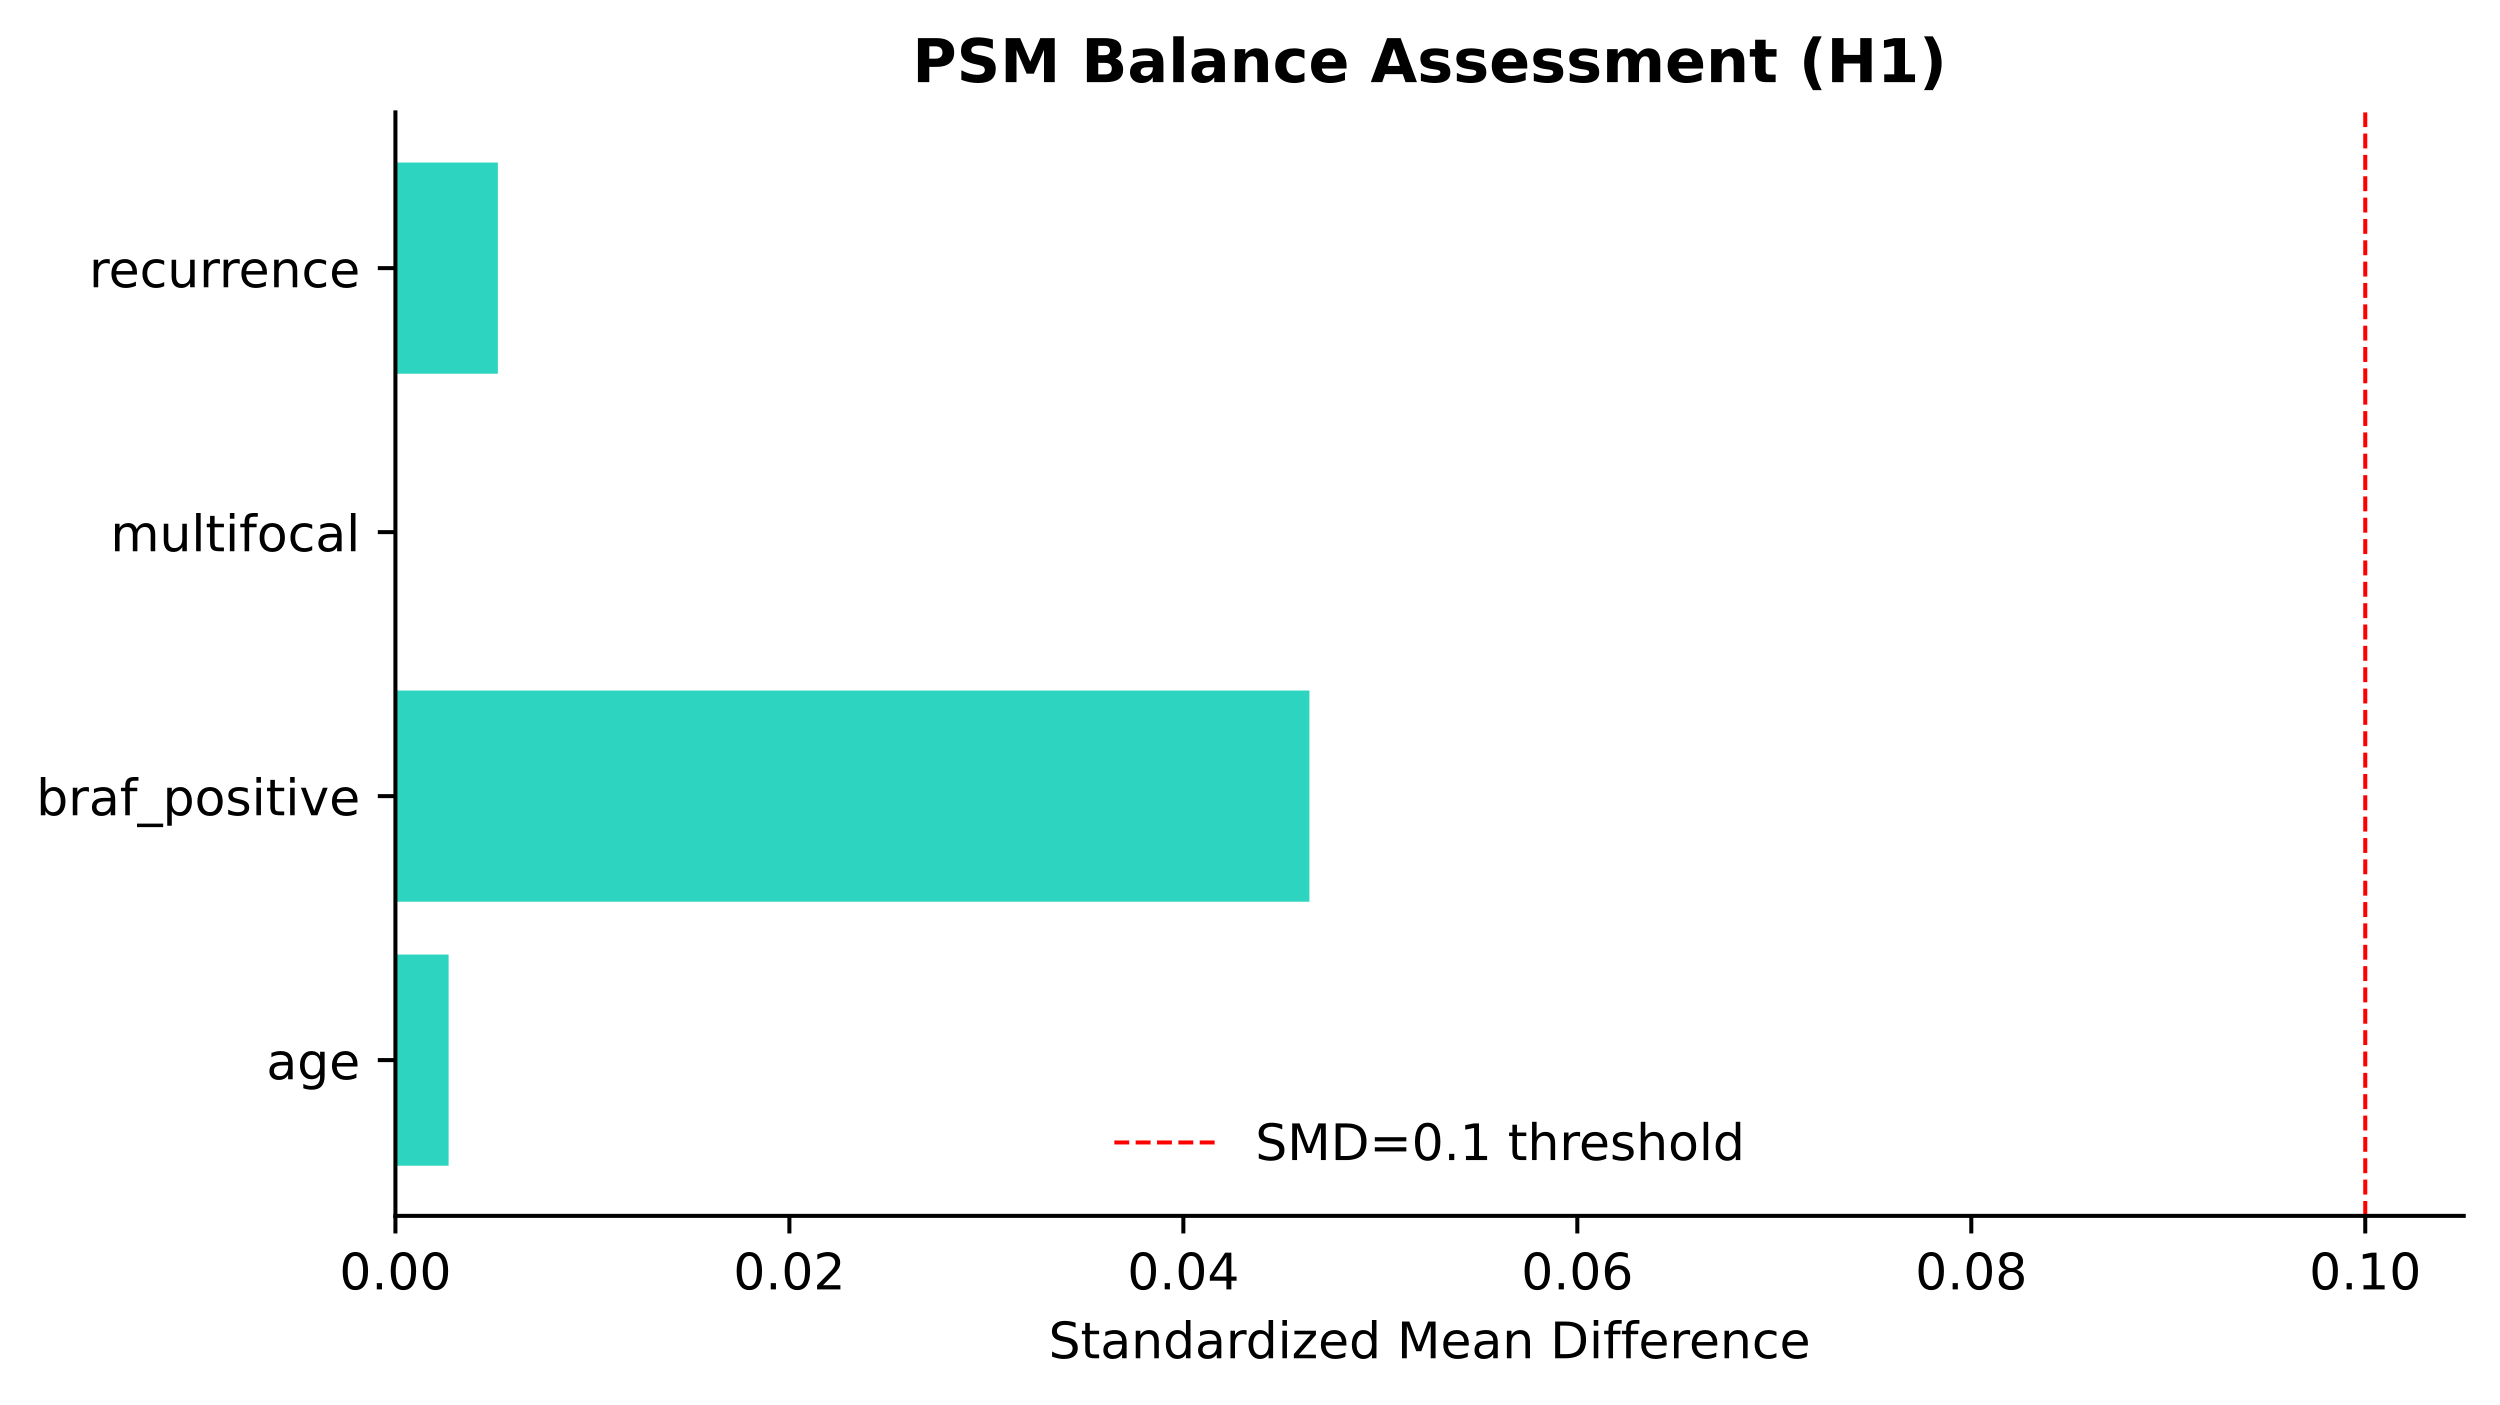
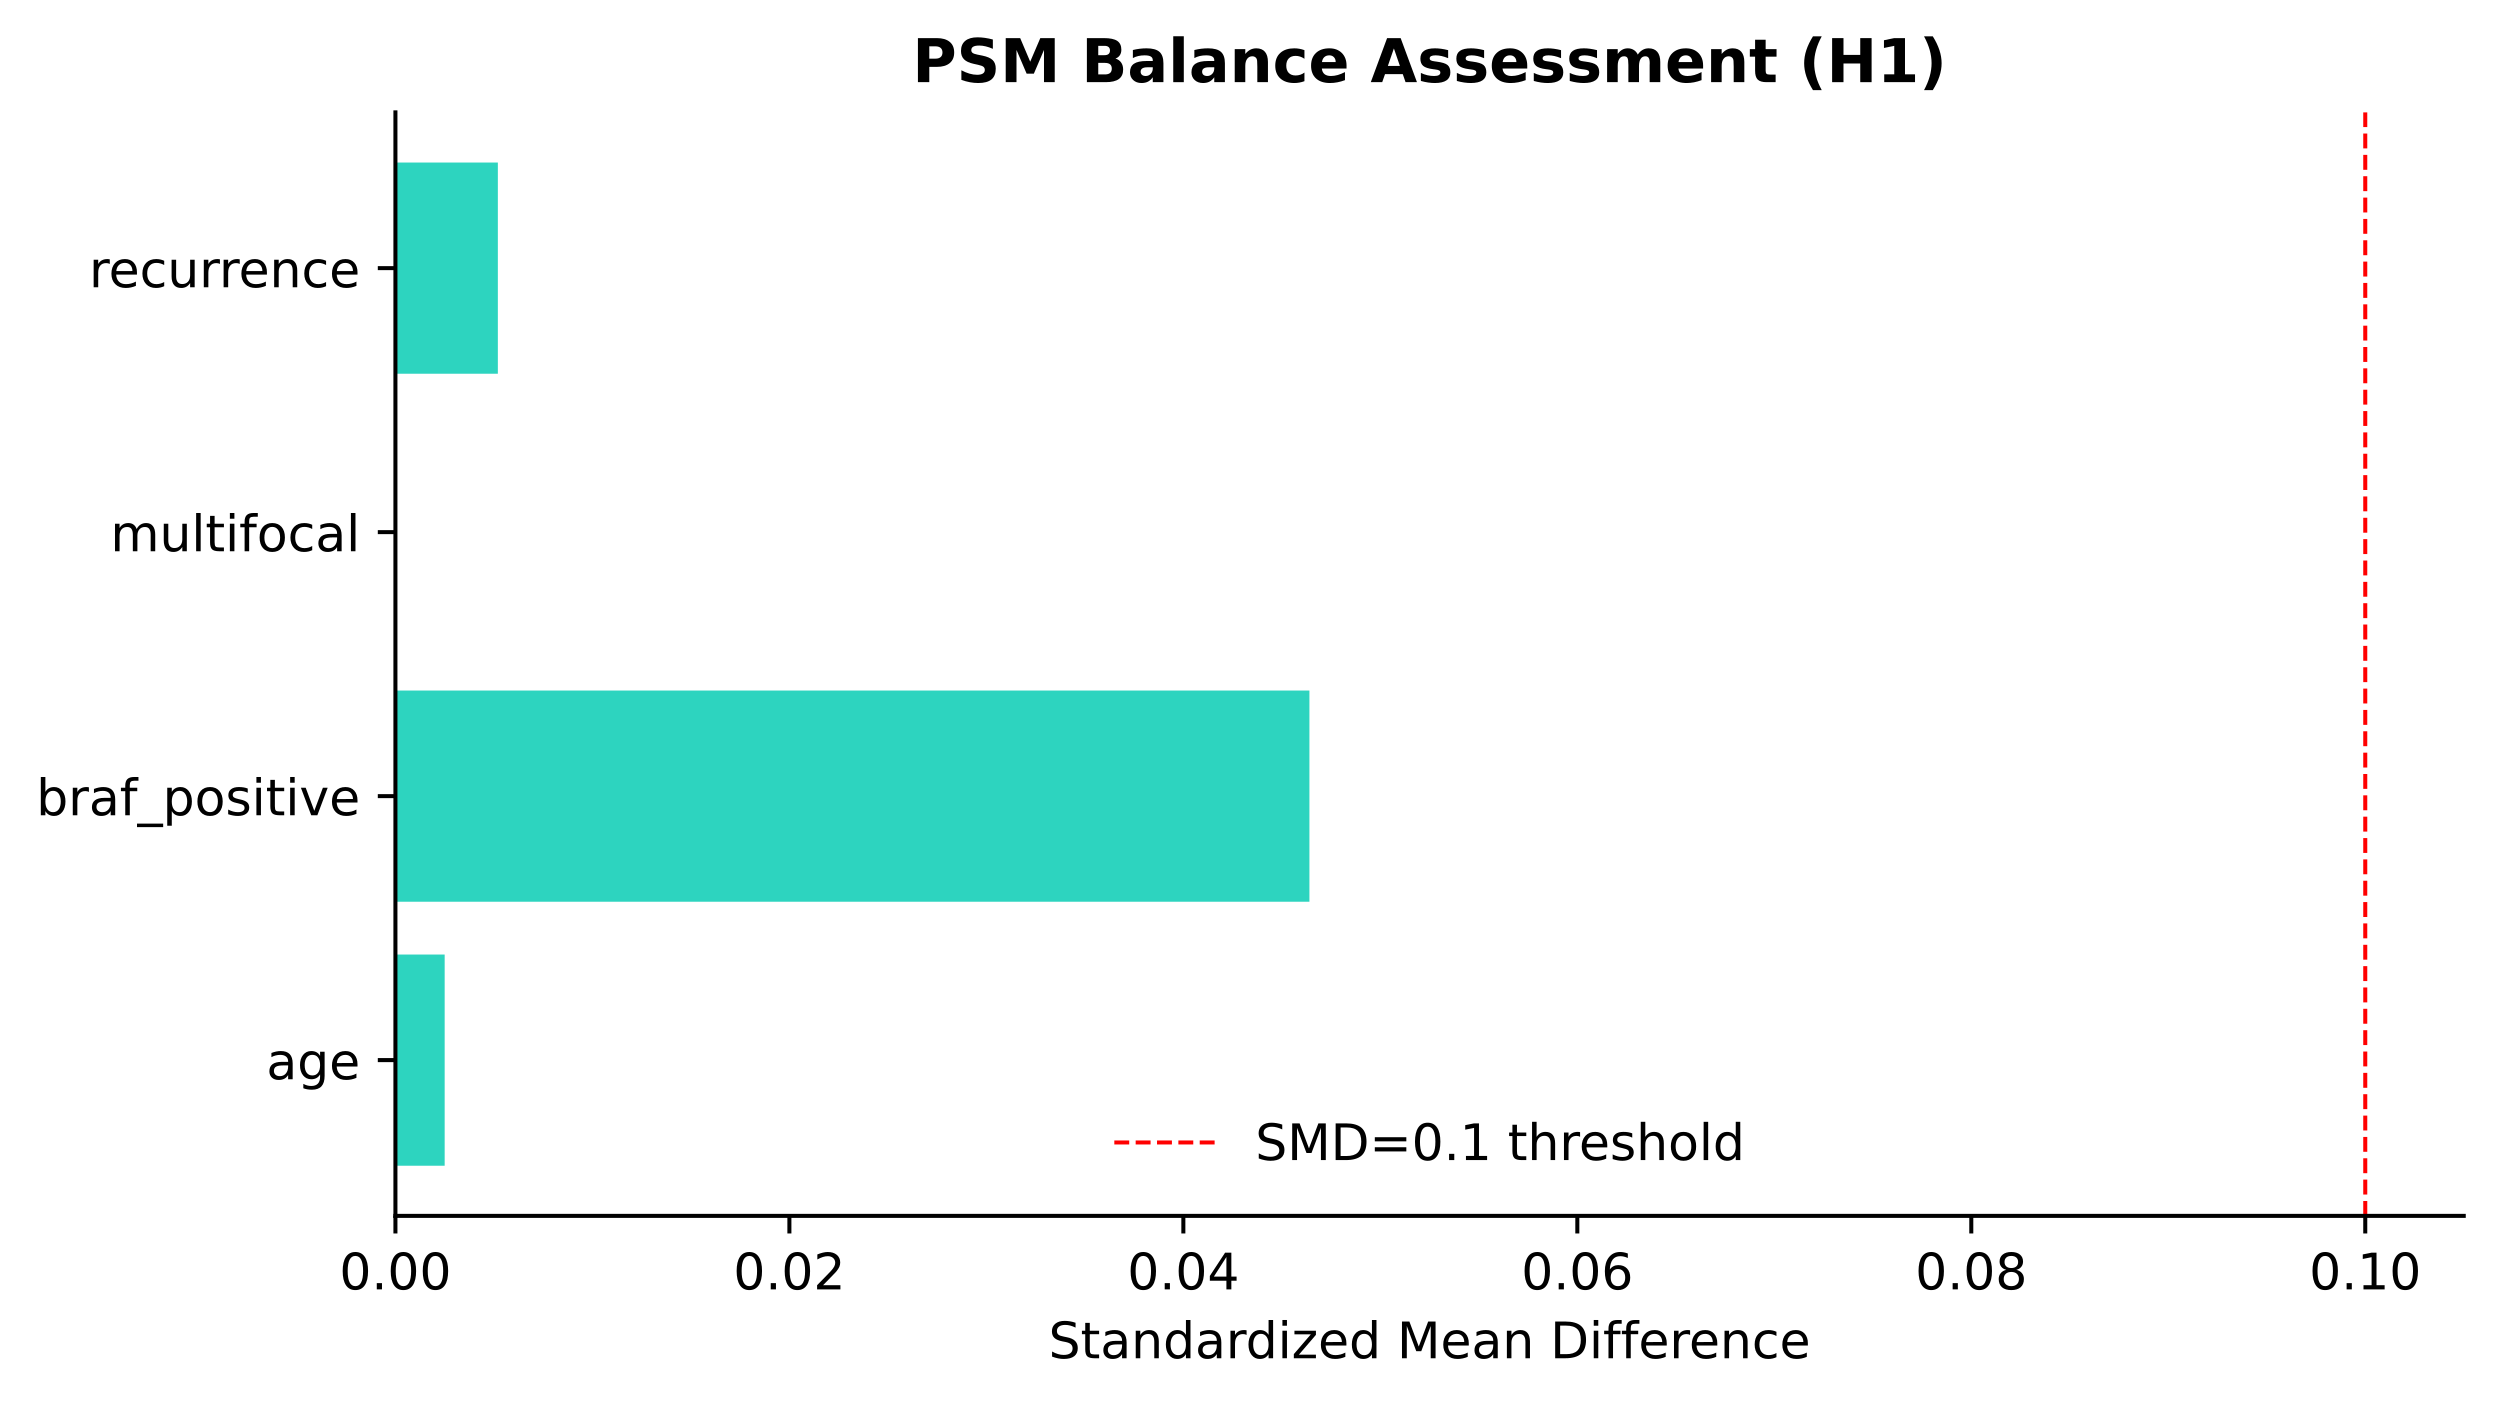
<svg xmlns="http://www.w3.org/2000/svg" xmlns:xlink="http://www.w3.org/1999/xlink" width="496.513pt" height="279.034pt" viewBox="0 0 496.513 279.034" version="1.1">
  <defs>
    <style type="text/css">*{stroke-linejoin: round; stroke-linecap: butt}</style>
  </defs>
  <g id="figure_1">
    <g id="patch_1">
      <path d="M 0 279.034  L 496.513 279.034  L 496.513 0  L 0 0  z " style="fill: #ffffff" />
    </g>
    <g id="axes_1">
      <g id="patch_2">
        <path d="M 78.533 241.478  L 489.313 241.478  L 489.313 22.318  L 78.533 22.318  z " style="fill: #ffffff" />
      </g>
      <g id="patch_3">
-         <path d="M 78.533 231.516  L 89.096 231.516  L 89.096 189.572  L 78.533 189.572  z " clip-path="url(#p6e75b481a9)" style="fill: #2dd4bf" />
+         <path d="M 78.533 231.516  L 88.313 231.516  L 88.313 189.572  L 78.533 189.572  z " clip-path="url(#pdeae2aca33)" style="fill: #2dd4bf" />
      </g>
      <g id="patch_4">
-         <path d="M 78.533 179.086  L 260.058 179.086  L 260.058 137.141  L 78.533 137.141  z " clip-path="url(#p6e75b481a9)" style="fill: #2dd4bf" />
+         <path d="M 78.533 179.086  L 260.058 179.086  L 260.058 137.141  L 78.533 137.141  z " clip-path="url(#pdeae2aca33)" style="fill: #2dd4bf" />
      </g>
      <g id="patch_5">
-         <path d="M 78.533 126.655  L 78.533 126.655  L 78.533 84.711  L 78.533 84.711  z " clip-path="url(#p6e75b481a9)" style="fill: #2dd4bf" />
+         <path d="M 78.533 126.655  L 78.533 126.655  L 78.533 84.711  L 78.533 84.711  z " clip-path="url(#pdeae2aca33)" style="fill: #2dd4bf" />
      </g>
      <g id="patch_6">
-         <path d="M 78.533 74.224  L 98.876 74.224  L 98.876 32.28  L 78.533 32.28  z " clip-path="url(#p6e75b481a9)" style="fill: #2dd4bf" />
+         <path d="M 78.533 74.224  L 98.876 74.224  L 98.876 32.28  L 78.533 32.28  z " clip-path="url(#pdeae2aca33)" style="fill: #2dd4bf" />
      </g>
      <g id="matplotlib.axis_1">
        <g id="xtick_1">
          <g id="line2d_1">
            <defs>
-               <path id="mcd42d3d32b" d="M 0 0  L 0 3.5  " style="stroke: #000000; stroke-width: 0.8" />
+               <path id="mf0b5379eed" d="M 0 0  L 0 3.5  " style="stroke: #000000; stroke-width: 0.8" />
            </defs>
            <g>
-               <use xlink:href="#mcd42d3d32b" x="78.533" y="241.478" style="stroke: #000000; stroke-width: 0.8" />
+               <use xlink:href="#mf0b5379eed" x="78.533" y="241.478" style="stroke: #000000; stroke-width: 0.8" />
            </g>
          </g>
          <g id="text_1">
            <g transform="translate(67.4 256.0766) scale(0.1 -0.1)">
              <defs>
                <path id="DejaVuSans-30" d="M 2034 4250  Q 1547 4250 1301 3770  Q 1056 3291 1056 2328  Q 1056 1369 1301 889  Q 1547 409 2034 409  Q 2525 409 2770 889  Q 3016 1369 3016 2328  Q 3016 3291 2770 3770  Q 2525 4250 2034 4250  z M 2034 4750  Q 2819 4750 3233 4129  Q 3647 3509 3647 2328  Q 3647 1150 3233 529  Q 2819 -91 2034 -91  Q 1250 -91 836 529  Q 422 1150 422 2328  Q 422 3509 836 4129  Q 1250 4750 2034 4750  z " transform="scale(0.015625)" />
                <path id="DejaVuSans-2e" d="M 684 794  L 1344 794  L 1344 0  L 684 0  L 684 794  z " transform="scale(0.015625)" />
              </defs>
              <use xlink:href="#DejaVuSans-30" />
              <use xlink:href="#DejaVuSans-2e" transform="translate(63.62305 0)" />
              <use xlink:href="#DejaVuSans-30" transform="translate(95.41016 0)" />
              <use xlink:href="#DejaVuSans-30" transform="translate(159.0332 0)" />
            </g>
          </g>
        </g>
        <g id="xtick_2">
          <g id="line2d_2">
            <g>
-               <use xlink:href="#mcd42d3d32b" x="156.777" y="241.478" style="stroke: #000000; stroke-width: 0.8" />
+               <use xlink:href="#mf0b5379eed" x="156.777" y="241.478" style="stroke: #000000; stroke-width: 0.8" />
            </g>
          </g>
          <g id="text_2">
            <g transform="translate(145.6438 256.0766) scale(0.1 -0.1)">
              <defs>
                <path id="DejaVuSans-32" d="M 1228 531  L 3431 531  L 3431 0  L 469 0  L 469 531  Q 828 903 1448 1529  Q 2069 2156 2228 2338  Q 2531 2678 2651 2914  Q 2772 3150 2772 3378  Q 2772 3750 2511 3984  Q 2250 4219 1831 4219  Q 1534 4219 1204 4116  Q 875 4013 500 3803  L 500 4441  Q 881 4594 1212 4672  Q 1544 4750 1819 4750  Q 2544 4750 2975 4387  Q 3406 4025 3406 3419  Q 3406 3131 3298 2873  Q 3191 2616 2906 2266  Q 2828 2175 2409 1742  Q 1991 1309 1228 531  z " transform="scale(0.015625)" />
              </defs>
              <use xlink:href="#DejaVuSans-30" />
              <use xlink:href="#DejaVuSans-2e" transform="translate(63.62305 0)" />
              <use xlink:href="#DejaVuSans-30" transform="translate(95.41016 0)" />
              <use xlink:href="#DejaVuSans-32" transform="translate(159.0332 0)" />
            </g>
          </g>
        </g>
        <g id="xtick_3">
          <g id="line2d_3">
            <g>
-               <use xlink:href="#mcd42d3d32b" x="235.02" y="241.478" style="stroke: #000000; stroke-width: 0.8" />
+               <use xlink:href="#mf0b5379eed" x="235.02" y="241.478" style="stroke: #000000; stroke-width: 0.8" />
            </g>
          </g>
          <g id="text_3">
            <g transform="translate(223.8876 256.0766) scale(0.1 -0.1)">
              <defs>
                <path id="DejaVuSans-34" d="M 2419 4116  L 825 1625  L 2419 1625  L 2419 4116  z M 2253 4666  L 3047 4666  L 3047 1625  L 3713 1625  L 3713 1100  L 3047 1100  L 3047 0  L 2419 0  L 2419 1100  L 313 1100  L 313 1709  L 2253 4666  z " transform="scale(0.015625)" />
              </defs>
              <use xlink:href="#DejaVuSans-30" />
              <use xlink:href="#DejaVuSans-2e" transform="translate(63.62305 0)" />
              <use xlink:href="#DejaVuSans-30" transform="translate(95.41016 0)" />
              <use xlink:href="#DejaVuSans-34" transform="translate(159.0332 0)" />
            </g>
          </g>
        </g>
        <g id="xtick_4">
          <g id="line2d_4">
            <g>
-               <use xlink:href="#mcd42d3d32b" x="313.264" y="241.478" style="stroke: #000000; stroke-width: 0.8" />
+               <use xlink:href="#mf0b5379eed" x="313.264" y="241.478" style="stroke: #000000; stroke-width: 0.8" />
            </g>
          </g>
          <g id="text_4">
            <g transform="translate(302.1314 256.0766) scale(0.1 -0.1)">
              <defs>
                <path id="DejaVuSans-36" d="M 2113 2584  Q 1688 2584 1439 2293  Q 1191 2003 1191 1497  Q 1191 994 1439 701  Q 1688 409 2113 409  Q 2538 409 2786 701  Q 3034 994 3034 1497  Q 3034 2003 2786 2293  Q 2538 2584 2113 2584  z M 3366 4563  L 3366 3988  Q 3128 4100 2886 4159  Q 2644 4219 2406 4219  Q 1781 4219 1451 3797  Q 1122 3375 1075 2522  Q 1259 2794 1537 2939  Q 1816 3084 2150 3084  Q 2853 3084 3261 2657  Q 3669 2231 3669 1497  Q 3669 778 3244 343  Q 2819 -91 2113 -91  Q 1303 -91 875 529  Q 447 1150 447 2328  Q 447 3434 972 4092  Q 1497 4750 2381 4750  Q 2619 4750 2861 4703  Q 3103 4656 3366 4563  z " transform="scale(0.015625)" />
              </defs>
              <use xlink:href="#DejaVuSans-30" />
              <use xlink:href="#DejaVuSans-2e" transform="translate(63.62305 0)" />
              <use xlink:href="#DejaVuSans-30" transform="translate(95.41016 0)" />
              <use xlink:href="#DejaVuSans-36" transform="translate(159.0332 0)" />
            </g>
          </g>
        </g>
        <g id="xtick_5">
          <g id="line2d_5">
            <g>
-               <use xlink:href="#mcd42d3d32b" x="391.508" y="241.478" style="stroke: #000000; stroke-width: 0.8" />
+               <use xlink:href="#mf0b5379eed" x="391.508" y="241.478" style="stroke: #000000; stroke-width: 0.8" />
            </g>
          </g>
          <g id="text_5">
            <g transform="translate(380.3752 256.0766) scale(0.1 -0.1)">
              <defs>
                <path id="DejaVuSans-38" d="M 2034 2216  Q 1584 2216 1326 1975  Q 1069 1734 1069 1313  Q 1069 891 1326 650  Q 1584 409 2034 409  Q 2484 409 2743 651  Q 3003 894 3003 1313  Q 3003 1734 2745 1975  Q 2488 2216 2034 2216  z M 1403 2484  Q 997 2584 770 2862  Q 544 3141 544 3541  Q 544 4100 942 4425  Q 1341 4750 2034 4750  Q 2731 4750 3128 4425  Q 3525 4100 3525 3541  Q 3525 3141 3298 2862  Q 3072 2584 2669 2484  Q 3125 2378 3379 2068  Q 3634 1759 3634 1313  Q 3634 634 3220 271  Q 2806 -91 2034 -91  Q 1263 -91 848 271  Q 434 634 434 1313  Q 434 1759 690 2068  Q 947 2378 1403 2484  z M 1172 3481  Q 1172 3119 1398 2916  Q 1625 2713 2034 2713  Q 2441 2713 2670 2916  Q 2900 3119 2900 3481  Q 2900 3844 2670 4047  Q 2441 4250 2034 4250  Q 1625 4250 1398 4047  Q 1172 3844 1172 3481  z " transform="scale(0.015625)" />
              </defs>
              <use xlink:href="#DejaVuSans-30" />
              <use xlink:href="#DejaVuSans-2e" transform="translate(63.62305 0)" />
              <use xlink:href="#DejaVuSans-30" transform="translate(95.41016 0)" />
              <use xlink:href="#DejaVuSans-38" transform="translate(159.0332 0)" />
            </g>
          </g>
        </g>
        <g id="xtick_6">
          <g id="line2d_6">
            <g>
-               <use xlink:href="#mcd42d3d32b" x="469.752" y="241.478" style="stroke: #000000; stroke-width: 0.8" />
+               <use xlink:href="#mf0b5379eed" x="469.752" y="241.478" style="stroke: #000000; stroke-width: 0.8" />
            </g>
          </g>
          <g id="text_6">
            <g transform="translate(458.619 256.0766) scale(0.1 -0.1)">
              <defs>
                <path id="DejaVuSans-31" d="M 794 531  L 1825 531  L 1825 4091  L 703 3866  L 703 4441  L 1819 4666  L 2450 4666  L 2450 531  L 3481 531  L 3481 0  L 794 0  L 794 531  z " transform="scale(0.015625)" />
              </defs>
              <use xlink:href="#DejaVuSans-30" />
              <use xlink:href="#DejaVuSans-2e" transform="translate(63.62305 0)" />
              <use xlink:href="#DejaVuSans-31" transform="translate(95.41016 0)" />
              <use xlink:href="#DejaVuSans-30" transform="translate(159.0332 0)" />
            </g>
          </g>
        </g>
        <g id="text_7">
          <g transform="translate(208.2595 269.7547) scale(0.1 -0.1)">
            <defs>
              <path id="DejaVuSans-53" d="M 3425 4513  L 3425 3897  Q 3066 4069 2747 4153  Q 2428 4238 2131 4238  Q 1616 4238 1336 4038  Q 1056 3838 1056 3469  Q 1056 3159 1242 3001  Q 1428 2844 1947 2747  L 2328 2669  Q 3034 2534 3370 2195  Q 3706 1856 3706 1288  Q 3706 609 3251 259  Q 2797 -91 1919 -91  Q 1588 -91 1214 -16  Q 841 59 441 206  L 441 856  Q 825 641 1194 531  Q 1563 422 1919 422  Q 2459 422 2753 634  Q 3047 847 3047 1241  Q 3047 1584 2836 1778  Q 2625 1972 2144 2069  L 1759 2144  Q 1053 2284 737 2584  Q 422 2884 422 3419  Q 422 4038 858 4394  Q 1294 4750 2059 4750  Q 2388 4750 2728 4690  Q 3069 4631 3425 4513  z " transform="scale(0.015625)" />
              <path id="DejaVuSans-74" d="M 1172 4494  L 1172 3500  L 2356 3500  L 2356 3053  L 1172 3053  L 1172 1153  Q 1172 725 1289 603  Q 1406 481 1766 481  L 2356 481  L 2356 0  L 1766 0  Q 1100 0 847 248  Q 594 497 594 1153  L 594 3053  L 172 3053  L 172 3500  L 594 3500  L 594 4494  L 1172 4494  z " transform="scale(0.015625)" />
              <path id="DejaVuSans-61" d="M 2194 1759  Q 1497 1759 1228 1600  Q 959 1441 959 1056  Q 959 750 1161 570  Q 1363 391 1709 391  Q 2188 391 2477 730  Q 2766 1069 2766 1631  L 2766 1759  L 2194 1759  z M 3341 1997  L 3341 0  L 2766 0  L 2766 531  Q 2569 213 2275 61  Q 1981 -91 1556 -91  Q 1019 -91 701 211  Q 384 513 384 1019  Q 384 1609 779 1909  Q 1175 2209 1959 2209  L 2766 2209  L 2766 2266  Q 2766 2663 2505 2880  Q 2244 3097 1772 3097  Q 1472 3097 1187 3025  Q 903 2953 641 2809  L 641 3341  Q 956 3463 1253 3523  Q 1550 3584 1831 3584  Q 2591 3584 2966 3190  Q 3341 2797 3341 1997  z " transform="scale(0.015625)" />
              <path id="DejaVuSans-6e" d="M 3513 2113  L 3513 0  L 2938 0  L 2938 2094  Q 2938 2591 2744 2837  Q 2550 3084 2163 3084  Q 1697 3084 1428 2787  Q 1159 2491 1159 1978  L 1159 0  L 581 0  L 581 3500  L 1159 3500  L 1159 2956  Q 1366 3272 1645 3428  Q 1925 3584 2291 3584  Q 2894 3584 3203 3211  Q 3513 2838 3513 2113  z " transform="scale(0.015625)" />
              <path id="DejaVuSans-64" d="M 2906 2969  L 2906 4863  L 3481 4863  L 3481 0  L 2906 0  L 2906 525  Q 2725 213 2448 61  Q 2172 -91 1784 -91  Q 1150 -91 751 415  Q 353 922 353 1747  Q 353 2572 751 3078  Q 1150 3584 1784 3584  Q 2172 3584 2448 3432  Q 2725 3281 2906 2969  z M 947 1747  Q 947 1113 1208 752  Q 1469 391 1925 391  Q 2381 391 2643 752  Q 2906 1113 2906 1747  Q 2906 2381 2643 2742  Q 2381 3103 1925 3103  Q 1469 3103 1208 2742  Q 947 2381 947 1747  z " transform="scale(0.015625)" />
              <path id="DejaVuSans-72" d="M 2631 2963  Q 2534 3019 2420 3045  Q 2306 3072 2169 3072  Q 1681 3072 1420 2755  Q 1159 2438 1159 1844  L 1159 0  L 581 0  L 581 3500  L 1159 3500  L 1159 2956  Q 1341 3275 1631 3429  Q 1922 3584 2338 3584  Q 2397 3584 2469 3576  Q 2541 3569 2628 3553  L 2631 2963  z " transform="scale(0.015625)" />
              <path id="DejaVuSans-69" d="M 603 3500  L 1178 3500  L 1178 0  L 603 0  L 603 3500  z M 603 4863  L 1178 4863  L 1178 4134  L 603 4134  L 603 4863  z " transform="scale(0.015625)" />
              <path id="DejaVuSans-7a" d="M 353 3500  L 3084 3500  L 3084 2975  L 922 459  L 3084 459  L 3084 0  L 275 0  L 275 525  L 2438 3041  L 353 3041  L 353 3500  z " transform="scale(0.015625)" />
              <path id="DejaVuSans-65" d="M 3597 1894  L 3597 1613  L 953 1613  Q 991 1019 1311 708  Q 1631 397 2203 397  Q 2534 397 2845 478  Q 3156 559 3463 722  L 3463 178  Q 3153 47 2828 -22  Q 2503 -91 2169 -91  Q 1331 -91 842 396  Q 353 884 353 1716  Q 353 2575 817 3079  Q 1281 3584 2069 3584  Q 2775 3584 3186 3129  Q 3597 2675 3597 1894  z M 3022 2063  Q 3016 2534 2758 2815  Q 2500 3097 2075 3097  Q 1594 3097 1305 2825  Q 1016 2553 972 2059  L 3022 2063  z " transform="scale(0.015625)" />
              <path id="DejaVuSans-20" transform="scale(0.015625)" />
              <path id="DejaVuSans-4d" d="M 628 4666  L 1569 4666  L 2759 1491  L 3956 4666  L 4897 4666  L 4897 0  L 4281 0  L 4281 4097  L 3078 897  L 2444 897  L 1241 4097  L 1241 0  L 628 0  L 628 4666  z " transform="scale(0.015625)" />
              <path id="DejaVuSans-44" d="M 1259 4147  L 1259 519  L 2022 519  Q 2988 519 3436 956  Q 3884 1394 3884 2338  Q 3884 3275 3436 3711  Q 2988 4147 2022 4147  L 1259 4147  z M 628 4666  L 1925 4666  Q 3281 4666 3915 4102  Q 4550 3538 4550 2338  Q 4550 1131 3912 565  Q 3275 0 1925 0  L 628 0  L 628 4666  z " transform="scale(0.015625)" />
              <path id="DejaVuSans-66" d="M 2375 4863  L 2375 4384  L 1825 4384  Q 1516 4384 1395 4259  Q 1275 4134 1275 3809  L 1275 3500  L 2222 3500  L 2222 3053  L 1275 3053  L 1275 0  L 697 0  L 697 3053  L 147 3053  L 147 3500  L 697 3500  L 697 3744  Q 697 4328 969 4595  Q 1241 4863 1831 4863  L 2375 4863  z " transform="scale(0.015625)" />
              <path id="DejaVuSans-63" d="M 3122 3366  L 3122 2828  Q 2878 2963 2633 3030  Q 2388 3097 2138 3097  Q 1578 3097 1268 2742  Q 959 2388 959 1747  Q 959 1106 1268 751  Q 1578 397 2138 397  Q 2388 397 2633 464  Q 2878 531 3122 666  L 3122 134  Q 2881 22 2623 -34  Q 2366 -91 2075 -91  Q 1284 -91 818 406  Q 353 903 353 1747  Q 353 2603 823 3093  Q 1294 3584 2113 3584  Q 2378 3584 2631 3529  Q 2884 3475 3122 3366  z " transform="scale(0.015625)" />
            </defs>
            <use xlink:href="#DejaVuSans-53" />
            <use xlink:href="#DejaVuSans-74" transform="translate(63.47656 0)" />
            <use xlink:href="#DejaVuSans-61" transform="translate(102.6855 0)" />
            <use xlink:href="#DejaVuSans-6e" transform="translate(163.9648 0)" />
            <use xlink:href="#DejaVuSans-64" transform="translate(227.3438 0)" />
            <use xlink:href="#DejaVuSans-61" transform="translate(290.8203 0)" />
            <use xlink:href="#DejaVuSans-72" transform="translate(352.0996 0)" />
            <use xlink:href="#DejaVuSans-64" transform="translate(391.4629 0)" />
            <use xlink:href="#DejaVuSans-69" transform="translate(454.9395 0)" />
            <use xlink:href="#DejaVuSans-7a" transform="translate(482.7227 0)" />
            <use xlink:href="#DejaVuSans-65" transform="translate(535.2129 0)" />
            <use xlink:href="#DejaVuSans-64" transform="translate(596.7363 0)" />
            <use xlink:href="#DejaVuSans-20" transform="translate(660.2129 0)" />
            <use xlink:href="#DejaVuSans-4d" transform="translate(692 0)" />
            <use xlink:href="#DejaVuSans-65" transform="translate(778.2793 0)" />
            <use xlink:href="#DejaVuSans-61" transform="translate(839.8027 0)" />
            <use xlink:href="#DejaVuSans-6e" transform="translate(901.082 0)" />
            <use xlink:href="#DejaVuSans-20" transform="translate(964.4609 0)" />
            <use xlink:href="#DejaVuSans-44" transform="translate(996.248 0)" />
            <use xlink:href="#DejaVuSans-69" transform="translate(1073.25 0)" />
            <use xlink:href="#DejaVuSans-66" transform="translate(1101.033 0)" />
            <use xlink:href="#DejaVuSans-66" transform="translate(1136.238 0)" />
            <use xlink:href="#DejaVuSans-65" transform="translate(1171.443 0)" />
            <use xlink:href="#DejaVuSans-72" transform="translate(1232.967 0)" />
            <use xlink:href="#DejaVuSans-65" transform="translate(1271.83 0)" />
            <use xlink:href="#DejaVuSans-6e" transform="translate(1333.354 0)" />
            <use xlink:href="#DejaVuSans-63" transform="translate(1396.732 0)" />
            <use xlink:href="#DejaVuSans-65" transform="translate(1451.713 0)" />
          </g>
        </g>
      </g>
      <g id="matplotlib.axis_2">
        <g id="ytick_1">
          <g id="line2d_7">
            <defs>
-               <path id="m3473443796" d="M 0 0  L -3.5 0  " style="stroke: #000000; stroke-width: 0.8" />
+               <path id="m1d2a408ee3" d="M 0 0  L -3.5 0  " style="stroke: #000000; stroke-width: 0.8" />
            </defs>
            <g>
-               <use xlink:href="#m3473443796" x="78.533" y="210.544" style="stroke: #000000; stroke-width: 0.8" />
+               <use xlink:href="#m1d2a408ee3" x="78.533" y="210.544" style="stroke: #000000; stroke-width: 0.8" />
            </g>
          </g>
          <g id="text_8">
            <g transform="translate(52.90313 214.3433) scale(0.1 -0.1)">
              <defs>
                <path id="DejaVuSans-67" d="M 2906 1791  Q 2906 2416 2648 2759  Q 2391 3103 1925 3103  Q 1463 3103 1205 2759  Q 947 2416 947 1791  Q 947 1169 1205 825  Q 1463 481 1925 481  Q 2391 481 2648 825  Q 2906 1169 2906 1791  z M 3481 434  Q 3481 -459 3084 -895  Q 2688 -1331 1869 -1331  Q 1566 -1331 1297 -1286  Q 1028 -1241 775 -1147  L 775 -588  Q 1028 -725 1275 -790  Q 1522 -856 1778 -856  Q 2344 -856 2625 -561  Q 2906 -266 2906 331  L 2906 616  Q 2728 306 2450 153  Q 2172 0 1784 0  Q 1141 0 747 490  Q 353 981 353 1791  Q 353 2603 747 3093  Q 1141 3584 1784 3584  Q 2172 3584 2450 3431  Q 2728 3278 2906 2969  L 2906 3500  L 3481 3500  L 3481 434  z " transform="scale(0.015625)" />
              </defs>
              <use xlink:href="#DejaVuSans-61" />
              <use xlink:href="#DejaVuSans-67" transform="translate(61.2793 0)" />
              <use xlink:href="#DejaVuSans-65" transform="translate(124.7559 0)" />
            </g>
          </g>
        </g>
        <g id="ytick_2">
          <g id="line2d_8">
            <g>
-               <use xlink:href="#m3473443796" x="78.533" y="158.113" style="stroke: #000000; stroke-width: 0.8" />
+               <use xlink:href="#m1d2a408ee3" x="78.533" y="158.113" style="stroke: #000000; stroke-width: 0.8" />
            </g>
          </g>
          <g id="text_9">
            <g transform="translate(7.2 161.9127) scale(0.1 -0.1)">
              <defs>
                <path id="DejaVuSans-62" d="M 3116 1747  Q 3116 2381 2855 2742  Q 2594 3103 2138 3103  Q 1681 3103 1420 2742  Q 1159 2381 1159 1747  Q 1159 1113 1420 752  Q 1681 391 2138 391  Q 2594 391 2855 752  Q 3116 1113 3116 1747  z M 1159 2969  Q 1341 3281 1617 3432  Q 1894 3584 2278 3584  Q 2916 3584 3314 3078  Q 3713 2572 3713 1747  Q 3713 922 3314 415  Q 2916 -91 2278 -91  Q 1894 -91 1617 61  Q 1341 213 1159 525  L 1159 0  L 581 0  L 581 4863  L 1159 4863  L 1159 2969  z " transform="scale(0.015625)" />
                <path id="DejaVuSans-5f" d="M 3263 -1063  L 3263 -1509  L -63 -1509  L -63 -1063  L 3263 -1063  z " transform="scale(0.015625)" />
                <path id="DejaVuSans-70" d="M 1159 525  L 1159 -1331  L 581 -1331  L 581 3500  L 1159 3500  L 1159 2969  Q 1341 3281 1617 3432  Q 1894 3584 2278 3584  Q 2916 3584 3314 3078  Q 3713 2572 3713 1747  Q 3713 922 3314 415  Q 2916 -91 2278 -91  Q 1894 -91 1617 61  Q 1341 213 1159 525  z M 3116 1747  Q 3116 2381 2855 2742  Q 2594 3103 2138 3103  Q 1681 3103 1420 2742  Q 1159 2381 1159 1747  Q 1159 1113 1420 752  Q 1681 391 2138 391  Q 2594 391 2855 752  Q 3116 1113 3116 1747  z " transform="scale(0.015625)" />
                <path id="DejaVuSans-6f" d="M 1959 3097  Q 1497 3097 1228 2736  Q 959 2375 959 1747  Q 959 1119 1226 758  Q 1494 397 1959 397  Q 2419 397 2687 759  Q 2956 1122 2956 1747  Q 2956 2369 2687 2733  Q 2419 3097 1959 3097  z M 1959 3584  Q 2709 3584 3137 3096  Q 3566 2609 3566 1747  Q 3566 888 3137 398  Q 2709 -91 1959 -91  Q 1206 -91 779 398  Q 353 888 353 1747  Q 353 2609 779 3096  Q 1206 3584 1959 3584  z " transform="scale(0.015625)" />
                <path id="DejaVuSans-73" d="M 2834 3397  L 2834 2853  Q 2591 2978 2328 3040  Q 2066 3103 1784 3103  Q 1356 3103 1142 2972  Q 928 2841 928 2578  Q 928 2378 1081 2264  Q 1234 2150 1697 2047  L 1894 2003  Q 2506 1872 2764 1633  Q 3022 1394 3022 966  Q 3022 478 2636 193  Q 2250 -91 1575 -91  Q 1294 -91 989 -36  Q 684 19 347 128  L 347 722  Q 666 556 975 473  Q 1284 391 1588 391  Q 1994 391 2212 530  Q 2431 669 2431 922  Q 2431 1156 2273 1281  Q 2116 1406 1581 1522  L 1381 1569  Q 847 1681 609 1914  Q 372 2147 372 2553  Q 372 3047 722 3315  Q 1072 3584 1716 3584  Q 2034 3584 2315 3537  Q 2597 3491 2834 3397  z " transform="scale(0.015625)" />
                <path id="DejaVuSans-76" d="M 191 3500  L 800 3500  L 1894 563  L 2988 3500  L 3597 3500  L 2284 0  L 1503 0  L 191 3500  z " transform="scale(0.015625)" />
              </defs>
              <use xlink:href="#DejaVuSans-62" />
              <use xlink:href="#DejaVuSans-72" transform="translate(63.47656 0)" />
              <use xlink:href="#DejaVuSans-61" transform="translate(104.5898 0)" />
              <use xlink:href="#DejaVuSans-66" transform="translate(165.8691 0)" />
              <use xlink:href="#DejaVuSans-5f" transform="translate(201.0742 0)" />
              <use xlink:href="#DejaVuSans-70" transform="translate(251.0742 0)" />
              <use xlink:href="#DejaVuSans-6f" transform="translate(314.5508 0)" />
              <use xlink:href="#DejaVuSans-73" transform="translate(375.7324 0)" />
              <use xlink:href="#DejaVuSans-69" transform="translate(427.832 0)" />
              <use xlink:href="#DejaVuSans-74" transform="translate(455.6152 0)" />
              <use xlink:href="#DejaVuSans-69" transform="translate(494.8242 0)" />
              <use xlink:href="#DejaVuSans-76" transform="translate(522.6074 0)" />
              <use xlink:href="#DejaVuSans-65" transform="translate(581.7871 0)" />
            </g>
          </g>
        </g>
        <g id="ytick_3">
          <g id="line2d_9">
            <g>
-               <use xlink:href="#m3473443796" x="78.533" y="105.683" style="stroke: #000000; stroke-width: 0.8" />
+               <use xlink:href="#m1d2a408ee3" x="78.533" y="105.683" style="stroke: #000000; stroke-width: 0.8" />
            </g>
          </g>
          <g id="text_10">
            <g transform="translate(21.93437 109.482) scale(0.1 -0.1)">
              <defs>
                <path id="DejaVuSans-6d" d="M 3328 2828  Q 3544 3216 3844 3400  Q 4144 3584 4550 3584  Q 5097 3584 5394 3201  Q 5691 2819 5691 2113  L 5691 0  L 5113 0  L 5113 2094  Q 5113 2597 4934 2840  Q 4756 3084 4391 3084  Q 3944 3084 3684 2787  Q 3425 2491 3425 1978  L 3425 0  L 2847 0  L 2847 2094  Q 2847 2600 2669 2842  Q 2491 3084 2119 3084  Q 1678 3084 1418 2786  Q 1159 2488 1159 1978  L 1159 0  L 581 0  L 581 3500  L 1159 3500  L 1159 2956  Q 1356 3278 1631 3431  Q 1906 3584 2284 3584  Q 2666 3584 2933 3390  Q 3200 3197 3328 2828  z " transform="scale(0.015625)" />
                <path id="DejaVuSans-75" d="M 544 1381  L 544 3500  L 1119 3500  L 1119 1403  Q 1119 906 1312 657  Q 1506 409 1894 409  Q 2359 409 2629 706  Q 2900 1003 2900 1516  L 2900 3500  L 3475 3500  L 3475 0  L 2900 0  L 2900 538  Q 2691 219 2414 64  Q 2138 -91 1772 -91  Q 1169 -91 856 284  Q 544 659 544 1381  z M 1991 3584  L 1991 3584  z " transform="scale(0.015625)" />
                <path id="DejaVuSans-6c" d="M 603 4863  L 1178 4863  L 1178 0  L 603 0  L 603 4863  z " transform="scale(0.015625)" />
              </defs>
              <use xlink:href="#DejaVuSans-6d" />
              <use xlink:href="#DejaVuSans-75" transform="translate(97.41211 0)" />
              <use xlink:href="#DejaVuSans-6c" transform="translate(160.791 0)" />
              <use xlink:href="#DejaVuSans-74" transform="translate(188.5742 0)" />
              <use xlink:href="#DejaVuSans-69" transform="translate(227.7832 0)" />
              <use xlink:href="#DejaVuSans-66" transform="translate(255.5664 0)" />
              <use xlink:href="#DejaVuSans-6f" transform="translate(290.7715 0)" />
              <use xlink:href="#DejaVuSans-63" transform="translate(351.9531 0)" />
              <use xlink:href="#DejaVuSans-61" transform="translate(406.9336 0)" />
              <use xlink:href="#DejaVuSans-6c" transform="translate(468.2129 0)" />
            </g>
          </g>
        </g>
        <g id="ytick_4">
          <g id="line2d_10">
            <g>
-               <use xlink:href="#m3473443796" x="78.533" y="53.252" style="stroke: #000000; stroke-width: 0.8" />
+               <use xlink:href="#m1d2a408ee3" x="78.533" y="53.252" style="stroke: #000000; stroke-width: 0.8" />
            </g>
          </g>
          <g id="text_11">
            <g transform="translate(17.69375 57.05141) scale(0.1 -0.1)">
              <use xlink:href="#DejaVuSans-72" />
              <use xlink:href="#DejaVuSans-65" transform="translate(38.86328 0)" />
              <use xlink:href="#DejaVuSans-63" transform="translate(100.3867 0)" />
              <use xlink:href="#DejaVuSans-75" transform="translate(155.3672 0)" />
              <use xlink:href="#DejaVuSans-72" transform="translate(218.7461 0)" />
              <use xlink:href="#DejaVuSans-72" transform="translate(258.1094 0)" />
              <use xlink:href="#DejaVuSans-65" transform="translate(296.9727 0)" />
              <use xlink:href="#DejaVuSans-6e" transform="translate(358.4961 0)" />
              <use xlink:href="#DejaVuSans-63" transform="translate(421.875 0)" />
              <use xlink:href="#DejaVuSans-65" transform="translate(476.8555 0)" />
            </g>
          </g>
        </g>
      </g>
      <g id="line2d_11">
-         <path d="M 469.752 241.478  L 469.752 22.318  " clip-path="url(#p6e75b481a9)" style="fill: none; stroke-dasharray: 2.96,1.28; stroke-dashoffset: 0; stroke: #ff0000; stroke-width: 0.8" />
+         <path d="M 469.752 241.478  L 469.752 22.318  " clip-path="url(#pdeae2aca33)" style="fill: none; stroke-dasharray: 2.96,1.28; stroke-dashoffset: 0; stroke: #ff0000; stroke-width: 0.8" />
      </g>
      <g id="patch_7">
        <path d="M 78.533 241.478  L 78.533 22.318  " style="fill: none; stroke: #000000; stroke-width: 0.8; stroke-linejoin: miter; stroke-linecap: square" />
      </g>
      <g id="patch_8">
        <path d="M 78.533 241.478  L 489.313 241.478  " style="fill: none; stroke: #000000; stroke-width: 0.8; stroke-linejoin: miter; stroke-linecap: square" />
      </g>
      <g id="text_12">
        <g transform="translate(181.2028 16.31812) scale(0.12 -0.12)">
          <defs>
            <path id="DejaVuSans-Bold-50" d="M 588 4666  L 2584 4666  Q 3475 4666 3951 4270  Q 4428 3875 4428 3144  Q 4428 2409 3951 2014  Q 3475 1619 2584 1619  L 1791 1619  L 1791 0  L 588 0  L 588 4666  z M 1791 3794  L 1791 2491  L 2456 2491  Q 2806 2491 2997 2661  Q 3188 2831 3188 3144  Q 3188 3456 2997 3625  Q 2806 3794 2456 3794  L 1791 3794  z " transform="scale(0.015625)" />
            <path id="DejaVuSans-Bold-53" d="M 3834 4519  L 3834 3531  Q 3450 3703 3084 3790  Q 2719 3878 2394 3878  Q 1963 3878 1756 3759  Q 1550 3641 1550 3391  Q 1550 3203 1689 3098  Q 1828 2994 2194 2919  L 2706 2816  Q 3484 2659 3812 2340  Q 4141 2022 4141 1434  Q 4141 663 3683 286  Q 3225 -91 2284 -91  Q 1841 -91 1394 -6  Q 947 78 500 244  L 500 1259  Q 947 1022 1364 901  Q 1781 781 2169 781  Q 2563 781 2772 912  Q 2981 1044 2981 1288  Q 2981 1506 2839 1625  Q 2697 1744 2272 1838  L 1806 1941  Q 1106 2091 782 2419  Q 459 2747 459 3303  Q 459 4000 909 4375  Q 1359 4750 2203 4750  Q 2588 4750 2994 4692  Q 3400 4634 3834 4519  z " transform="scale(0.015625)" />
            <path id="DejaVuSans-Bold-4d" d="M 588 4666  L 2119 4666  L 3181 2169  L 4250 4666  L 5778 4666  L 5778 0  L 4641 0  L 4641 3413  L 3566 897  L 2803 897  L 1728 3413  L 1728 0  L 588 0  L 588 4666  z " transform="scale(0.015625)" />
            <path id="DejaVuSans-Bold-20" transform="scale(0.015625)" />
            <path id="DejaVuSans-Bold-42" d="M 2456 2859  Q 2741 2859 2887 2984  Q 3034 3109 3034 3353  Q 3034 3594 2887 3720  Q 2741 3847 2456 3847  L 1791 3847  L 1791 2859  L 2456 2859  z M 2497 819  Q 2859 819 3042 972  Q 3225 1125 3225 1434  Q 3225 1738 3044 1889  Q 2863 2041 2497 2041  L 1791 2041  L 1791 819  L 2497 819  z M 3616 2497  Q 4003 2384 4215 2081  Q 4428 1778 4428 1338  Q 4428 663 3972 331  Q 3516 0 2584 0  L 588 0  L 588 4666  L 2394 4666  Q 3366 4666 3802 4372  Q 4238 4078 4238 3431  Q 4238 3091 4078 2852  Q 3919 2613 3616 2497  z " transform="scale(0.015625)" />
            <path id="DejaVuSans-Bold-61" d="M 2106 1575  Q 1756 1575 1579 1456  Q 1403 1338 1403 1106  Q 1403 894 1545 773  Q 1688 653 1941 653  Q 2256 653 2472 879  Q 2688 1106 2688 1447  L 2688 1575  L 2106 1575  z M 3816 1997  L 3816 0  L 2688 0  L 2688 519  Q 2463 200 2181 54  Q 1900 -91 1497 -91  Q 953 -91 614 226  Q 275 544 275 1050  Q 275 1666 698 1953  Q 1122 2241 2028 2241  L 2688 2241  L 2688 2328  Q 2688 2594 2478 2717  Q 2269 2841 1825 2841  Q 1466 2841 1156 2769  Q 847 2697 581 2553  L 581 3406  Q 941 3494 1303 3539  Q 1666 3584 2028 3584  Q 2975 3584 3395 3211  Q 3816 2838 3816 1997  z " transform="scale(0.015625)" />
            <path id="DejaVuSans-Bold-6c" d="M 538 4863  L 1656 4863  L 1656 0  L 538 0  L 538 4863  z " transform="scale(0.015625)" />
            <path id="DejaVuSans-Bold-6e" d="M 4056 2131  L 4056 0  L 2931 0  L 2931 347  L 2931 1631  Q 2931 2084 2911 2256  Q 2891 2428 2841 2509  Q 2775 2619 2662 2680  Q 2550 2741 2406 2741  Q 2056 2741 1856 2470  Q 1656 2200 1656 1722  L 1656 0  L 538 0  L 538 3500  L 1656 3500  L 1656 2988  Q 1909 3294 2193 3439  Q 2478 3584 2822 3584  Q 3428 3584 3742 3212  Q 4056 2841 4056 2131  z " transform="scale(0.015625)" />
            <path id="DejaVuSans-Bold-63" d="M 3366 3391  L 3366 2478  Q 3138 2634 2908 2709  Q 2678 2784 2431 2784  Q 1963 2784 1702 2511  Q 1441 2238 1441 1747  Q 1441 1256 1702 982  Q 1963 709 2431 709  Q 2694 709 2930 787  Q 3166 866 3366 1019  L 3366 103  Q 3103 6 2833 -42  Q 2563 -91 2291 -91  Q 1344 -91 809 395  Q 275 881 275 1747  Q 275 2613 809 3098  Q 1344 3584 2291 3584  Q 2566 3584 2833 3536  Q 3100 3488 3366 3391  z " transform="scale(0.015625)" />
            <path id="DejaVuSans-Bold-65" d="M 4031 1759  L 4031 1441  L 1416 1441  Q 1456 1047 1700 850  Q 1944 653 2381 653  Q 2734 653 3104 758  Q 3475 863 3866 1075  L 3866 213  Q 3469 63 3072 -14  Q 2675 -91 2278 -91  Q 1328 -91 801 392  Q 275 875 275 1747  Q 275 2603 792 3093  Q 1309 3584 2216 3584  Q 3041 3584 3536 3087  Q 4031 2591 4031 1759  z M 2881 2131  Q 2881 2450 2695 2645  Q 2509 2841 2209 2841  Q 1884 2841 1681 2658  Q 1478 2475 1428 2131  L 2881 2131  z " transform="scale(0.015625)" />
            <path id="DejaVuSans-Bold-41" d="M 3419 850  L 1538 850  L 1241 0  L 31 0  L 1759 4666  L 3194 4666  L 4922 0  L 3713 0  L 3419 850  z M 1838 1716  L 3116 1716  L 2478 3572  L 1838 1716  z " transform="scale(0.015625)" />
            <path id="DejaVuSans-Bold-73" d="M 3272 3391  L 3272 2541  Q 2913 2691 2578 2766  Q 2244 2841 1947 2841  Q 1628 2841 1473 2761  Q 1319 2681 1319 2516  Q 1319 2381 1436 2309  Q 1553 2238 1856 2203  L 2053 2175  Q 2913 2066 3209 1816  Q 3506 1566 3506 1031  Q 3506 472 3093 190  Q 2681 -91 1863 -91  Q 1516 -91 1145 -36  Q 775 19 384 128  L 384 978  Q 719 816 1070 734  Q 1422 653 1784 653  Q 2113 653 2278 743  Q 2444 834 2444 1013  Q 2444 1163 2330 1236  Q 2216 1309 1875 1350  L 1678 1375  Q 931 1469 631 1722  Q 331 1975 331 2491  Q 331 3047 712 3315  Q 1094 3584 1881 3584  Q 2191 3584 2531 3537  Q 2872 3491 3272 3391  z " transform="scale(0.015625)" />
            <path id="DejaVuSans-Bold-6d" d="M 3781 2919  Q 3994 3244 4286 3414  Q 4578 3584 4928 3584  Q 5531 3584 5847 3212  Q 6163 2841 6163 2131  L 6163 0  L 5038 0  L 5038 1825  Q 5041 1866 5042 1909  Q 5044 1953 5044 2034  Q 5044 2406 4934 2573  Q 4825 2741 4581 2741  Q 4263 2741 4089 2478  Q 3916 2216 3909 1719  L 3909 0  L 2784 0  L 2784 1825  Q 2784 2406 2684 2573  Q 2584 2741 2328 2741  Q 2006 2741 1831 2477  Q 1656 2213 1656 1722  L 1656 0  L 531 0  L 531 3500  L 1656 3500  L 1656 2988  Q 1863 3284 2130 3434  Q 2397 3584 2719 3584  Q 3081 3584 3359 3409  Q 3638 3234 3781 2919  z " transform="scale(0.015625)" />
            <path id="DejaVuSans-Bold-74" d="M 1759 4494  L 1759 3500  L 2913 3500  L 2913 2700  L 1759 2700  L 1759 1216  Q 1759 972 1856 886  Q 1953 800 2241 800  L 2816 800  L 2816 0  L 1856 0  Q 1194 0 917 276  Q 641 553 641 1216  L 641 2700  L 84 2700  L 84 3500  L 641 3500  L 641 4494  L 1759 4494  z " transform="scale(0.015625)" />
            <path id="DejaVuSans-Bold-28" d="M 2413 -844  L 1484 -844  Q 1006 -72 778 623  Q 550 1319 550 2003  Q 550 2688 779 3389  Q 1009 4091 1484 4856  L 2413 4856  Q 2013 4116 1813 3408  Q 1613 2700 1613 2009  Q 1613 1319 1811 609  Q 2009 -100 2413 -844  z " transform="scale(0.015625)" />
            <path id="DejaVuSans-Bold-48" d="M 588 4666  L 1791 4666  L 1791 2888  L 3566 2888  L 3566 4666  L 4769 4666  L 4769 0  L 3566 0  L 3566 1978  L 1791 1978  L 1791 0  L 588 0  L 588 4666  z " transform="scale(0.015625)" />
            <path id="DejaVuSans-Bold-31" d="M 750 831  L 1813 831  L 1813 3847  L 722 3622  L 722 4441  L 1806 4666  L 2950 4666  L 2950 831  L 4013 831  L 4013 0  L 750 0  L 750 831  z " transform="scale(0.015625)" />
            <path id="DejaVuSans-Bold-29" d="M 513 -844  Q 913 -100 1113 609  Q 1313 1319 1313 2009  Q 1313 2700 1113 3408  Q 913 4116 513 4856  L 1441 4856  Q 1916 4091 2145 3389  Q 2375 2688 2375 2003  Q 2375 1319 2147 623  Q 1919 -72 1441 -844  L 513 -844  z " transform="scale(0.015625)" />
          </defs>
          <use xlink:href="#DejaVuSans-Bold-50" />
          <use xlink:href="#DejaVuSans-Bold-53" transform="translate(73.29102 0)" />
          <use xlink:href="#DejaVuSans-Bold-4d" transform="translate(145.3125 0)" />
          <use xlink:href="#DejaVuSans-Bold-20" transform="translate(244.8242 0)" />
          <use xlink:href="#DejaVuSans-Bold-42" transform="translate(279.6387 0)" />
          <use xlink:href="#DejaVuSans-Bold-61" transform="translate(355.8594 0)" />
          <use xlink:href="#DejaVuSans-Bold-6c" transform="translate(423.3398 0)" />
          <use xlink:href="#DejaVuSans-Bold-61" transform="translate(457.6172 0)" />
          <use xlink:href="#DejaVuSans-Bold-6e" transform="translate(525.0977 0)" />
          <use xlink:href="#DejaVuSans-Bold-63" transform="translate(596.2891 0)" />
          <use xlink:href="#DejaVuSans-Bold-65" transform="translate(655.5664 0)" />
          <use xlink:href="#DejaVuSans-Bold-20" transform="translate(723.3887 0)" />
          <use xlink:href="#DejaVuSans-Bold-41" transform="translate(758.2031 0)" />
          <use xlink:href="#DejaVuSans-Bold-73" transform="translate(835.5957 0)" />
          <use xlink:href="#DejaVuSans-Bold-73" transform="translate(895.1172 0)" />
          <use xlink:href="#DejaVuSans-Bold-65" transform="translate(954.6387 0)" />
          <use xlink:href="#DejaVuSans-Bold-73" transform="translate(1022.461 0)" />
          <use xlink:href="#DejaVuSans-Bold-73" transform="translate(1081.982 0)" />
          <use xlink:href="#DejaVuSans-Bold-6d" transform="translate(1141.504 0)" />
          <use xlink:href="#DejaVuSans-Bold-65" transform="translate(1245.703 0)" />
          <use xlink:href="#DejaVuSans-Bold-6e" transform="translate(1313.525 0)" />
          <use xlink:href="#DejaVuSans-Bold-74" transform="translate(1384.717 0)" />
          <use xlink:href="#DejaVuSans-Bold-20" transform="translate(1432.52 0)" />
          <use xlink:href="#DejaVuSans-Bold-28" transform="translate(1467.334 0)" />
          <use xlink:href="#DejaVuSans-Bold-48" transform="translate(1513.037 0)" />
          <use xlink:href="#DejaVuSans-Bold-31" transform="translate(1596.729 0)" />
          <use xlink:href="#DejaVuSans-Bold-29" transform="translate(1666.309 0)" />
        </g>
      </g>
      <g id="legend_1">
        <g id="line2d_12">
          <path d="M 221.31 226.898  L 231.31 226.898  L 241.31 226.898  " style="fill: none; stroke-dasharray: 2.96,1.28; stroke-dashoffset: 0; stroke: #ff0000; stroke-width: 0.8" />
        </g>
        <g id="text_13">
          <g transform="translate(249.3095 230.3984) scale(0.1 -0.1)">
            <defs>
              <path id="DejaVuSans-3d" d="M 678 2906  L 4684 2906  L 4684 2381  L 678 2381  L 678 2906  z M 678 1631  L 4684 1631  L 4684 1100  L 678 1100  L 678 1631  z " transform="scale(0.015625)" />
              <path id="DejaVuSans-68" d="M 3513 2113  L 3513 0  L 2938 0  L 2938 2094  Q 2938 2591 2744 2837  Q 2550 3084 2163 3084  Q 1697 3084 1428 2787  Q 1159 2491 1159 1978  L 1159 0  L 581 0  L 581 4863  L 1159 4863  L 1159 2956  Q 1366 3272 1645 3428  Q 1925 3584 2291 3584  Q 2894 3584 3203 3211  Q 3513 2838 3513 2113  z " transform="scale(0.015625)" />
            </defs>
            <use xlink:href="#DejaVuSans-53" />
            <use xlink:href="#DejaVuSans-4d" transform="translate(63.47656 0)" />
            <use xlink:href="#DejaVuSans-44" transform="translate(149.7559 0)" />
            <use xlink:href="#DejaVuSans-3d" transform="translate(226.7578 0)" />
            <use xlink:href="#DejaVuSans-30" transform="translate(310.5469 0)" />
            <use xlink:href="#DejaVuSans-2e" transform="translate(374.1699 0)" />
            <use xlink:href="#DejaVuSans-31" transform="translate(405.957 0)" />
            <use xlink:href="#DejaVuSans-20" transform="translate(469.5801 0)" />
            <use xlink:href="#DejaVuSans-74" transform="translate(501.3672 0)" />
            <use xlink:href="#DejaVuSans-68" transform="translate(540.5762 0)" />
            <use xlink:href="#DejaVuSans-72" transform="translate(603.9551 0)" />
            <use xlink:href="#DejaVuSans-65" transform="translate(642.8184 0)" />
            <use xlink:href="#DejaVuSans-73" transform="translate(704.3418 0)" />
            <use xlink:href="#DejaVuSans-68" transform="translate(756.4414 0)" />
            <use xlink:href="#DejaVuSans-6f" transform="translate(819.8203 0)" />
            <use xlink:href="#DejaVuSans-6c" transform="translate(881.002 0)" />
            <use xlink:href="#DejaVuSans-64" transform="translate(908.7852 0)" />
          </g>
        </g>
      </g>
    </g>
  </g>
  <defs>
-     <clipPath id="p6e75b481a9">
+     <clipPath id="pdeae2aca33">
      <rect x="78.533" y="22.318" width="410.78" height="219.16" />
    </clipPath>
  </defs>
</svg>
